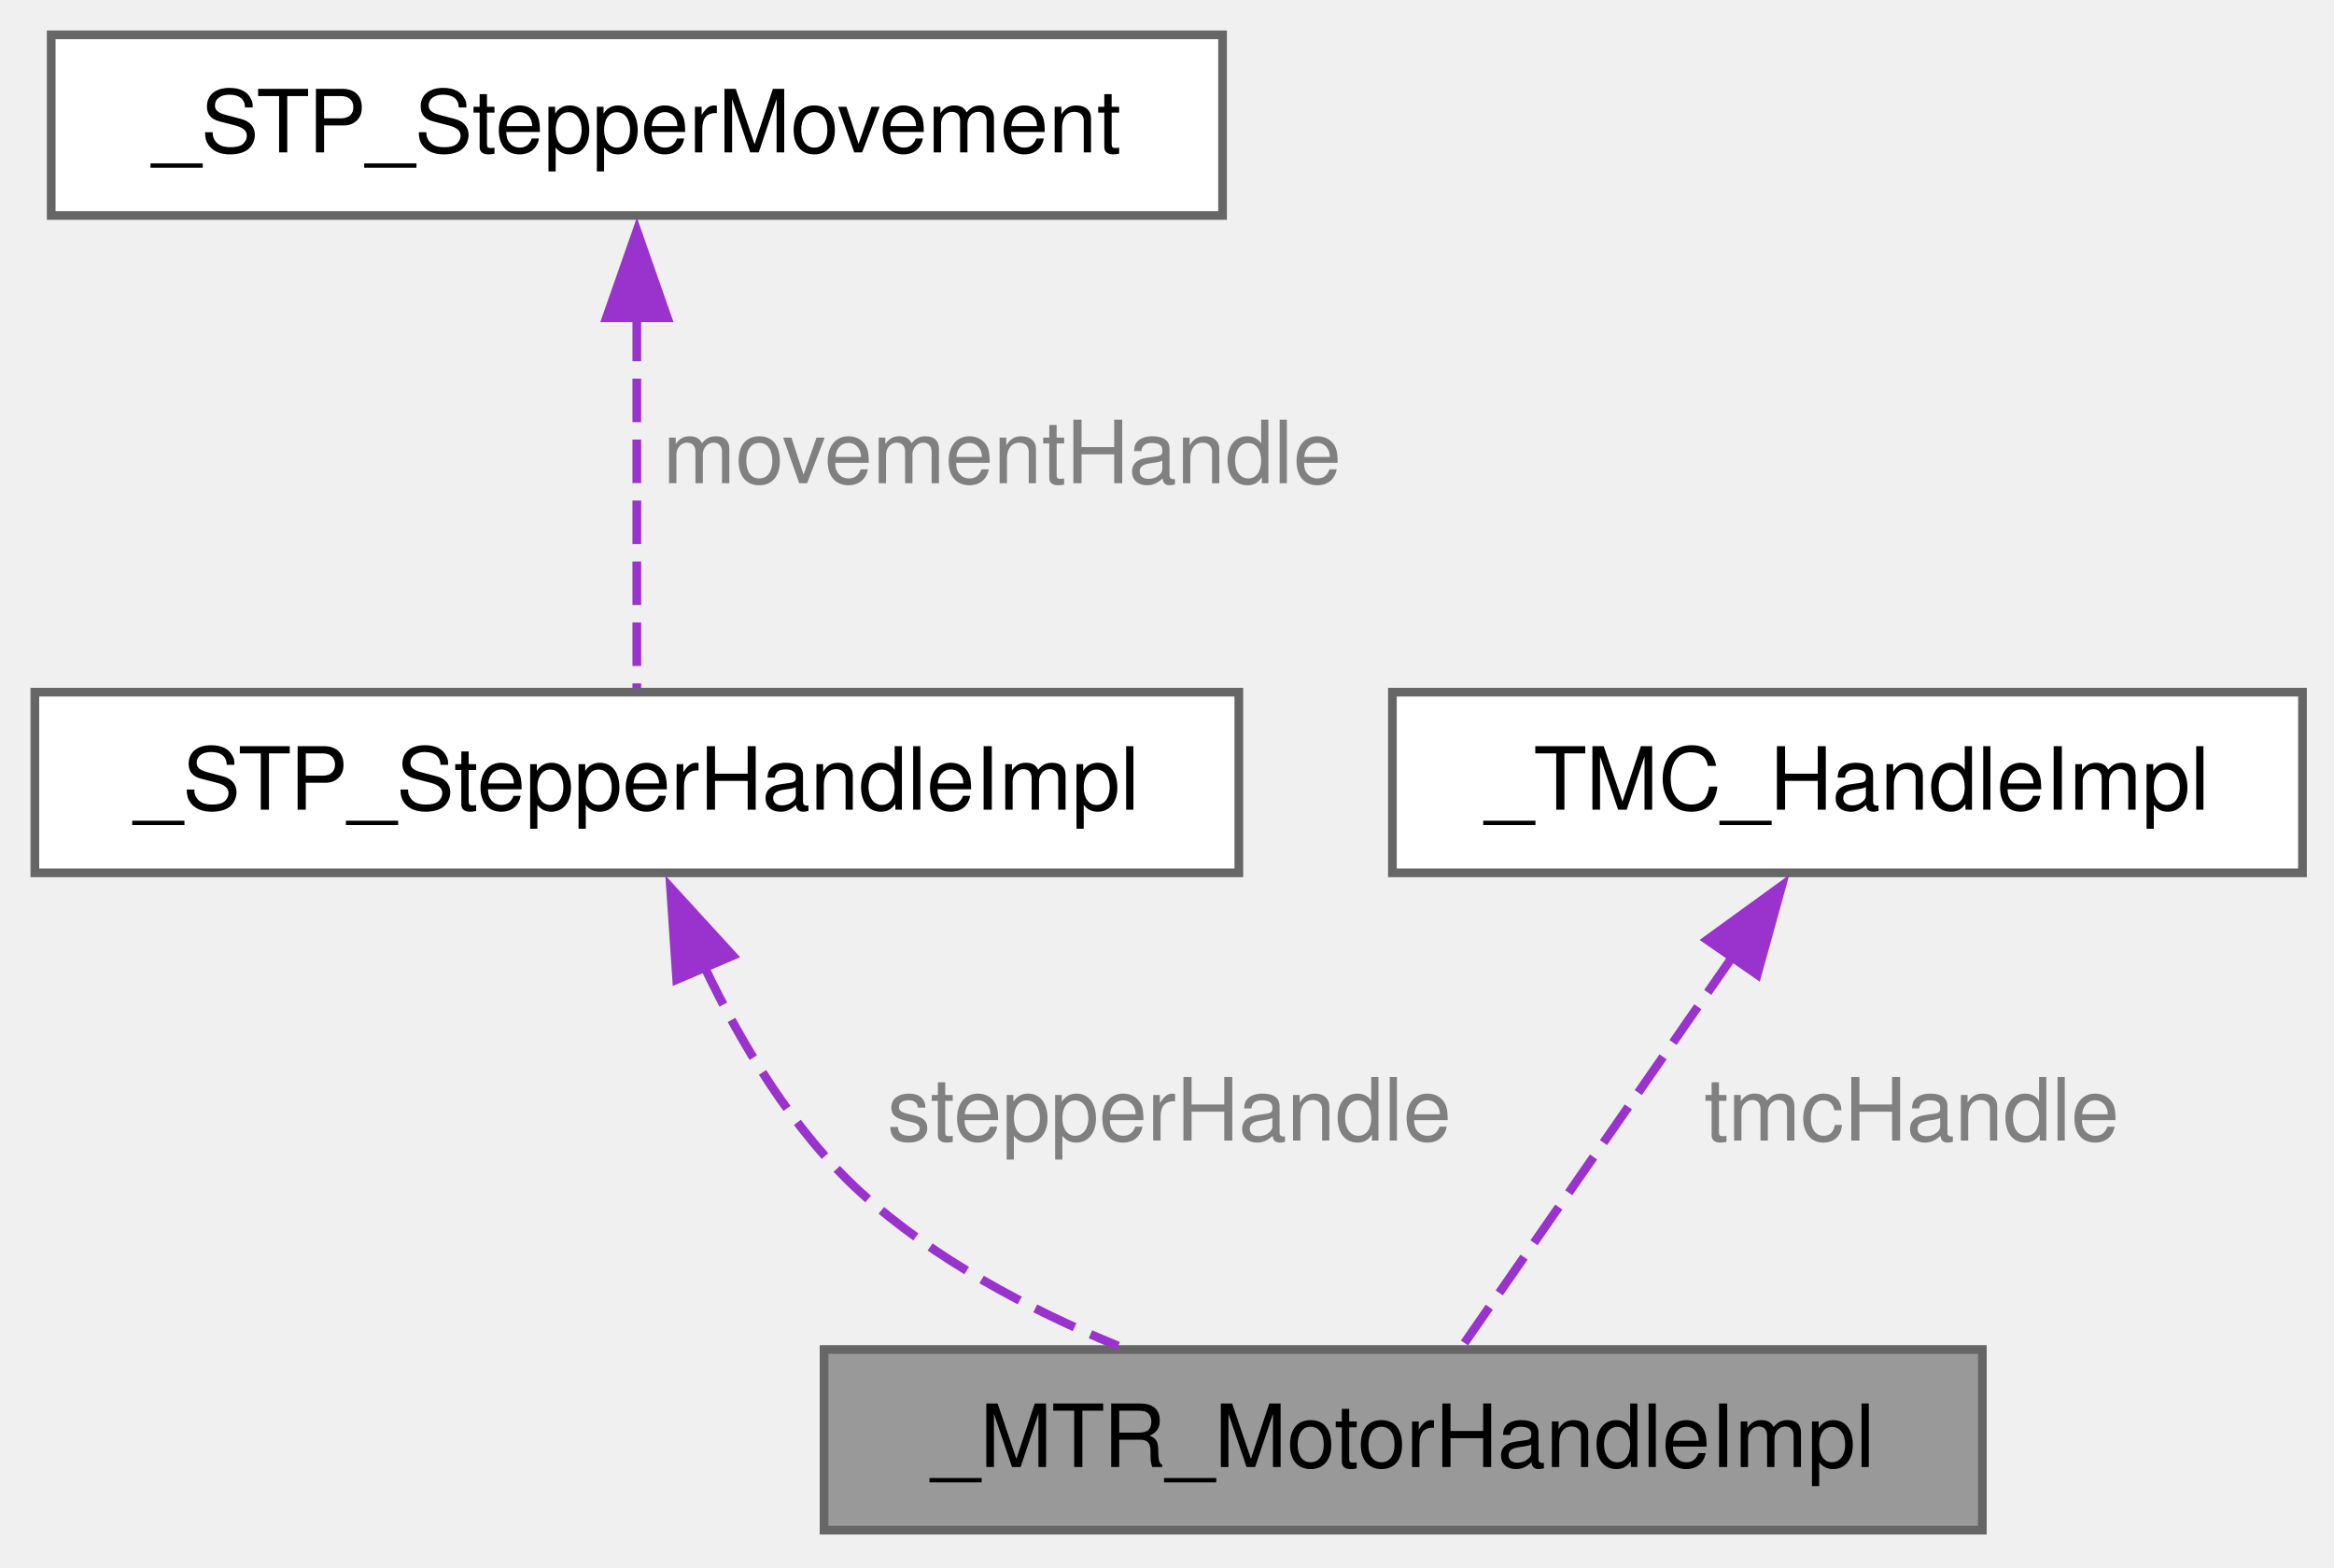
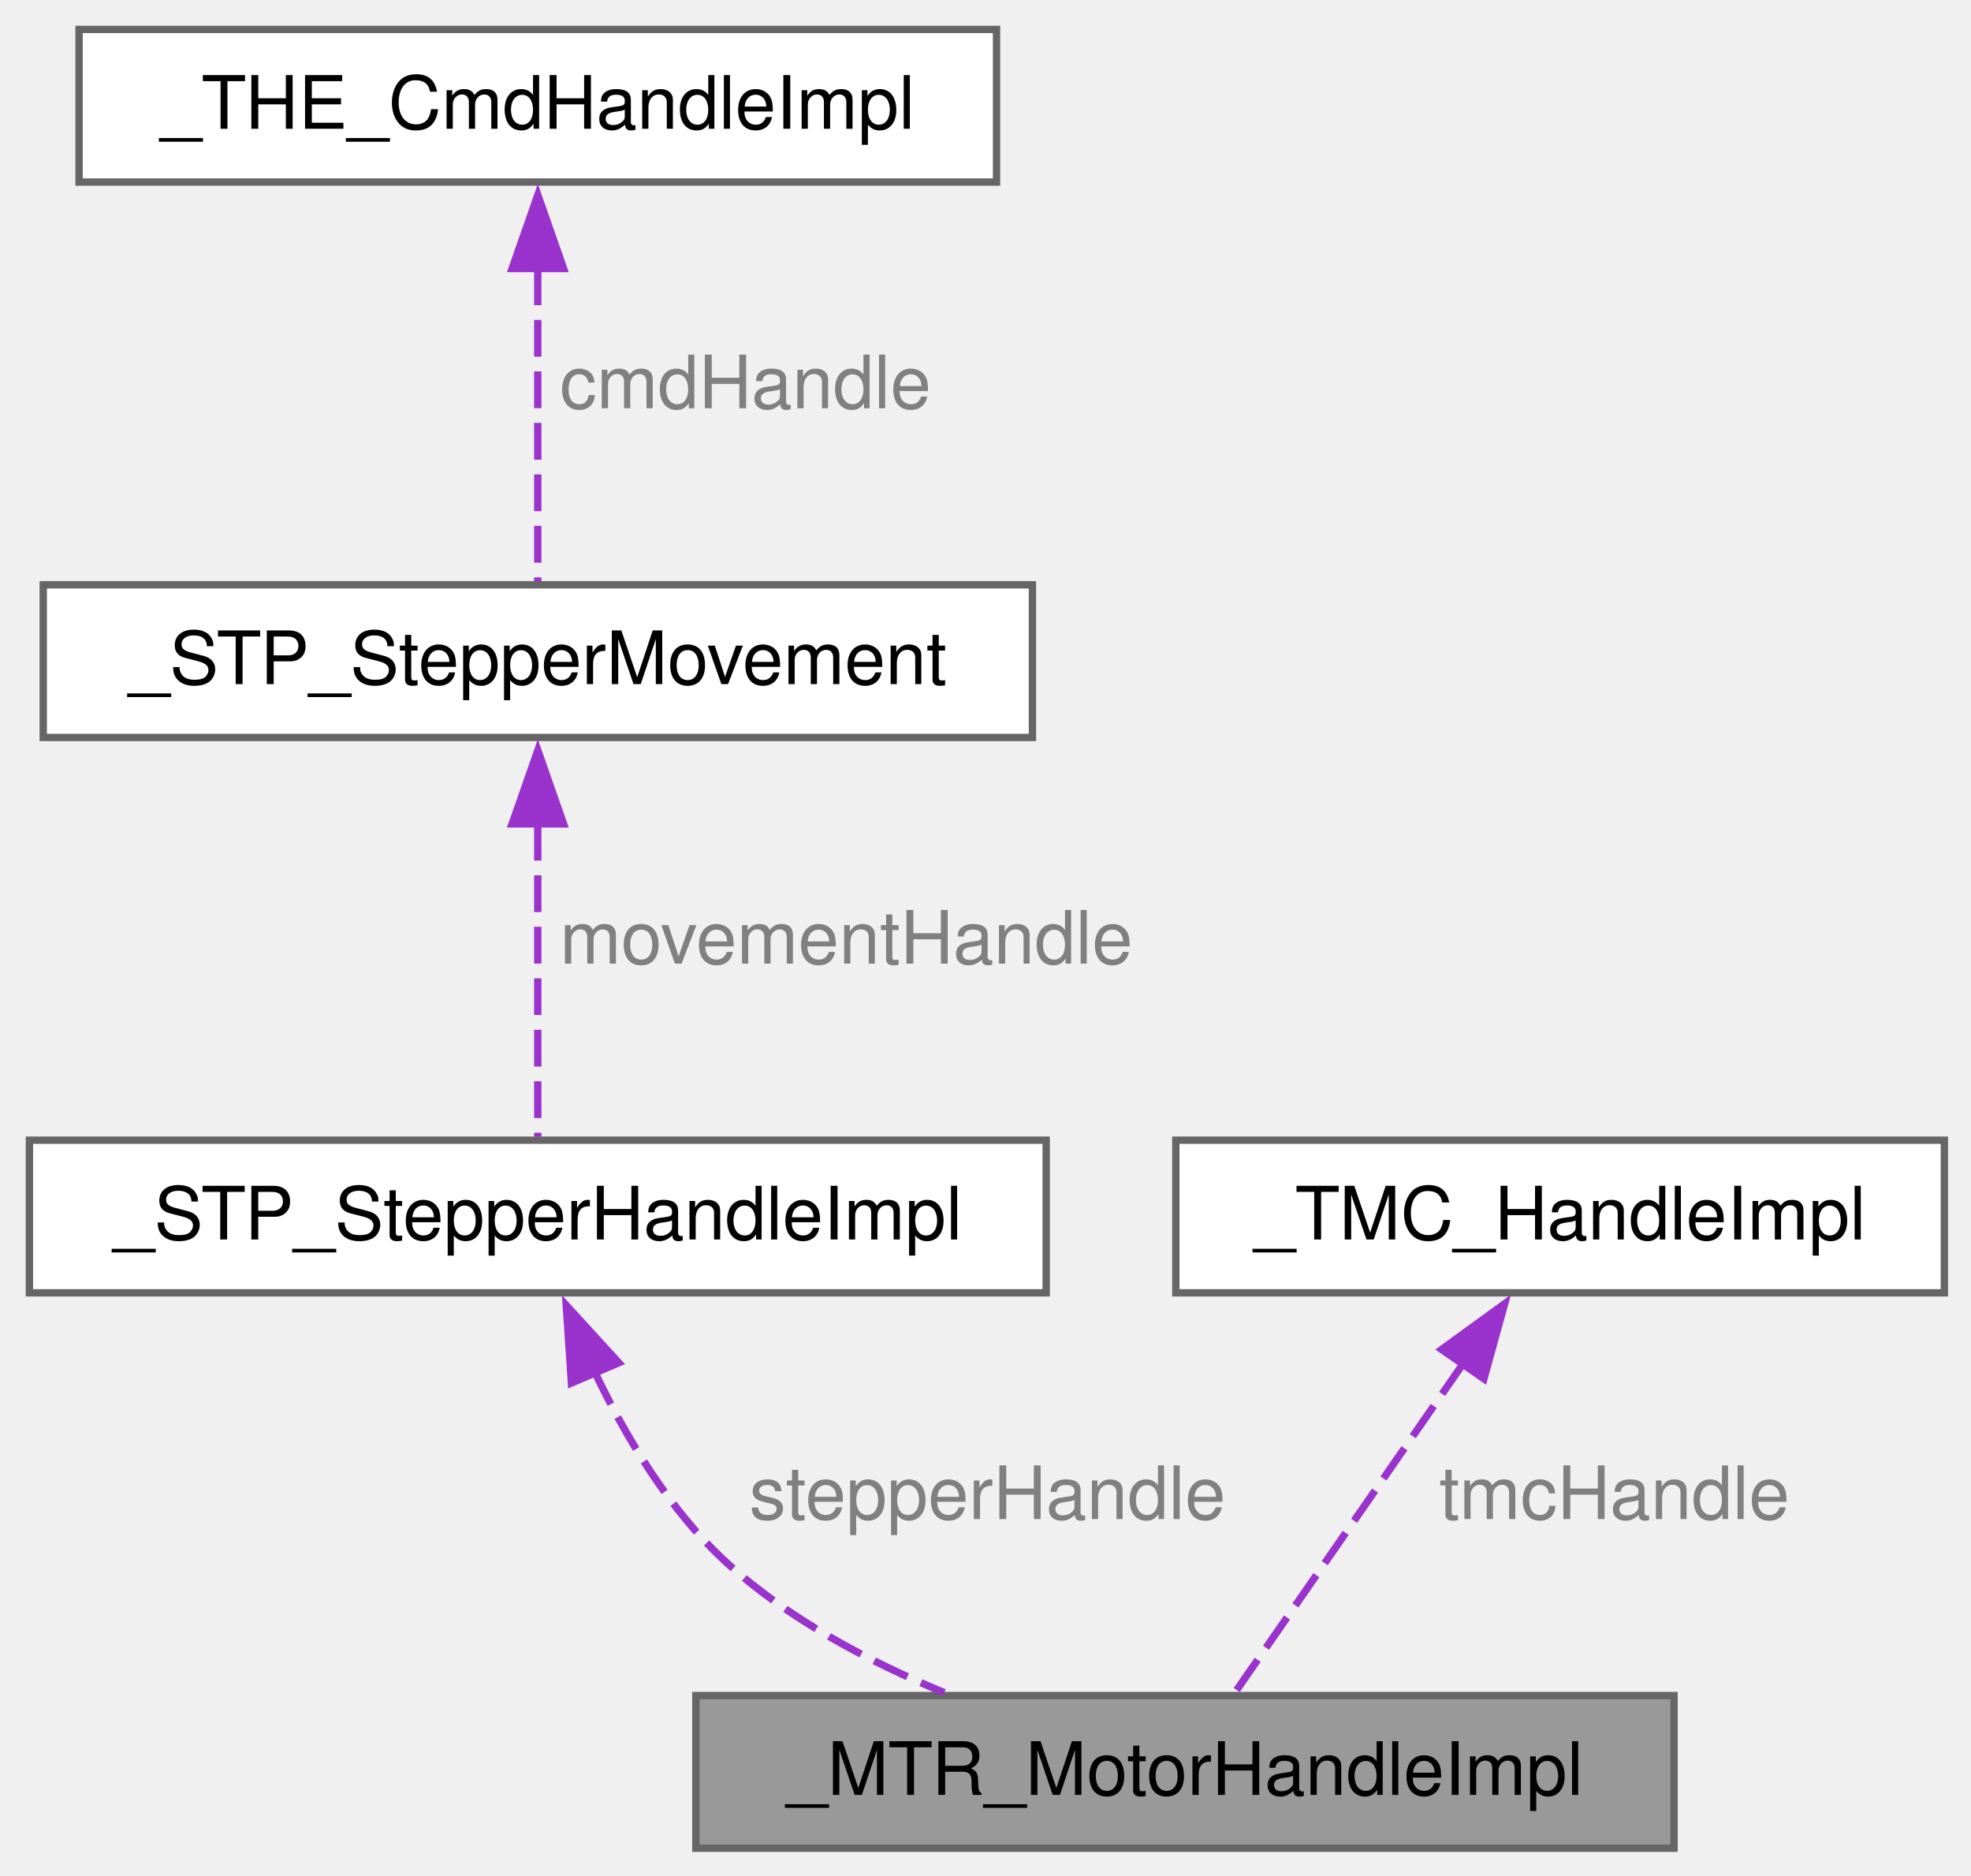
- <svg xmlns="http://www.w3.org/2000/svg" xmlns:xlink="http://www.w3.org/1999/xlink" width="268pt" height="180pt" viewBox="0.00 0.00 268.00 180.00">
-   <g id="graph0" class="graph" transform="scale(1 1) rotate(0) translate(4 175.75)">
+ <svg xmlns="http://www.w3.org/2000/svg" xmlns:xlink="http://www.w3.org/1999/xlink" width="268pt" height="255pt" viewBox="0.00 0.00 268.00 255.00">
+   <g id="graph0" class="graph" transform="scale(1 1) rotate(0) translate(4 251.25)">
    <g id="Node000001" class="node">
      <g id="a_Node000001">
        <a xlink:title=" ">
          <polygon fill="#999999" stroke="#666666" points="223.62,-20.75 90.62,-20.75 90.62,0 223.62,0 223.62,-20.75" />
          <text xml:space="preserve" text-anchor="middle" x="157.12" y="-7.25" font-family="Helvetica,sans-Serif" font-size="10.00">_MTR_MotorHandleImpl</text>
        </a>
      </g>
    </g>
    <g id="Node000002" class="node">
      <g id="a_Node000002">
        <a xlink:href="struct__STP__StepperHandleImpl.html" target="_top" xlink:title="Handle structure for a stepper motor instance.">
          <polygon fill="white" stroke="#666666" points="138.25,-96.25 0,-96.25 0,-75.5 138.25,-75.5 138.25,-96.25" />
          <text xml:space="preserve" text-anchor="middle" x="69.12" y="-82.75" font-family="Helvetica,sans-Serif" font-size="10.00">_STP_StepperHandleImpl</text>
        </a>
      </g>
    </g>
    <g id="edge1_Node000001_Node000002" class="edge">
      <g id="a_edge1_Node000001_Node000002">
        <a xlink:title=" ">
          <path fill="none" stroke="#9a32cd" stroke-dasharray="5,2" d="M76.82,-64.84C81.05,-55.93 87.05,-45.87 94.88,-38.75 103.26,-31.12 114.11,-25.37 124.4,-21.15" />
          <polygon fill="#9a32cd" stroke="#9a32cd" points="73.7,-63.24 72.99,-73.81 80.14,-65.99 73.7,-63.24" />
        </a>
      </g>
      <text xml:space="preserve" text-anchor="start" x="97.88" y="-44.75" font-family="Helvetica,sans-Serif" font-size="10.00" fill="grey">stepperHandle</text>
    </g>
    <g id="Node000003" class="node">
      <g id="a_Node000003">
        <a xlink:href="struct__STP__StepperMovement.html" target="_top" xlink:title="Structure for tracking stepper motor movement state and parameters.">
          <polygon fill="white" stroke="#666666" points="136.38,-171.75 1.88,-171.75 1.88,-151 136.38,-151 136.38,-171.75" />
          <text xml:space="preserve" text-anchor="middle" x="69.12" y="-158.25" font-family="Helvetica,sans-Serif" font-size="10.00">_STP_StepperMovement</text>
        </a>
      </g>
    </g>
    <g id="edge2_Node000002_Node000003" class="edge">
      <g id="a_edge2_Node000002_Node000003">
        <a xlink:title=" ">
          <path fill="none" stroke="#9a32cd" stroke-dasharray="5,2" d="M69.12,-139.26C69.12,-125.26 69.12,-107.55 69.12,-96.72" />
          <polygon fill="#9a32cd" stroke="#9a32cd" points="65.63,-139.25 69.13,-149.25 72.63,-139.25 65.63,-139.25" />
        </a>
      </g>
      <text xml:space="preserve" text-anchor="start" x="72.12" y="-120.25" font-family="Helvetica,sans-Serif" font-size="10.00" fill="grey">movementHandle</text>
    </g>
    <g id="Node000004" class="node">
      <g id="a_Node000004">
+         <a xlink:href="struct__THE__CmdHandleImpl.html" target="_top" xlink:title=" ">
+           <polygon fill="white" stroke="#666666" points="131.5,-247.25 6.75,-247.25 6.75,-226.5 131.5,-226.5 131.5,-247.25" />
+           <text xml:space="preserve" text-anchor="middle" x="69.12" y="-233.75" font-family="Helvetica,sans-Serif" font-size="10.00">_THE_CmdHandleImpl</text>
+         </a>
+       </g>
+     </g>
+     <g id="edge3_Node000003_Node000004" class="edge">
+       <g id="a_edge3_Node000003_Node000004">
+         <a xlink:title=" ">
+           <path fill="none" stroke="#9a32cd" stroke-dasharray="5,2" d="M69.12,-214.76C69.12,-200.76 69.12,-183.05 69.12,-172.22" />
+           <polygon fill="#9a32cd" stroke="#9a32cd" points="65.63,-214.75 69.13,-224.75 72.63,-214.75 65.63,-214.75" />
+         </a>
+       </g>
+       <text xml:space="preserve" text-anchor="start" x="72.12" y="-195.75" font-family="Helvetica,sans-Serif" font-size="10.00" fill="grey">cmdHandle</text>
+     </g>
+     <g id="Node000005" class="node">
+       <g id="a_Node000005">
        <a xlink:href="struct__TMC__HandleImpl.html" target="_top" xlink:title=" ">
          <polygon fill="white" stroke="#666666" points="260.38,-96.25 155.88,-96.25 155.88,-75.5 260.38,-75.5 260.38,-96.25" />
          <text xml:space="preserve" text-anchor="middle" x="208.12" y="-82.75" font-family="Helvetica,sans-Serif" font-size="10.00">_TMC_HandleImpl</text>
        </a>
      </g>
    </g>
-     <g id="edge3_Node000001_Node000004" class="edge">
-       <g id="a_edge3_Node000001_Node000004">
+     <g id="edge4_Node000001_Node000005" class="edge">
+       <g id="a_edge4_Node000001_Node000005">
        <a xlink:title=" ">
          <path fill="none" stroke="#9a32cd" stroke-dasharray="5,2" d="M194.94,-65.87C185.03,-51.59 171.85,-32.6 163.96,-21.22" />
          <polygon fill="#9a32cd" stroke="#9a32cd" points="192.02,-67.8 200.59,-74.02 197.77,-63.81 192.02,-67.8" />
        </a>
      </g>
      <text xml:space="preserve" text-anchor="start" x="191.69" y="-44.75" font-family="Helvetica,sans-Serif" font-size="10.00" fill="grey">tmcHandle</text>
    </g>
  </g>
</svg>
